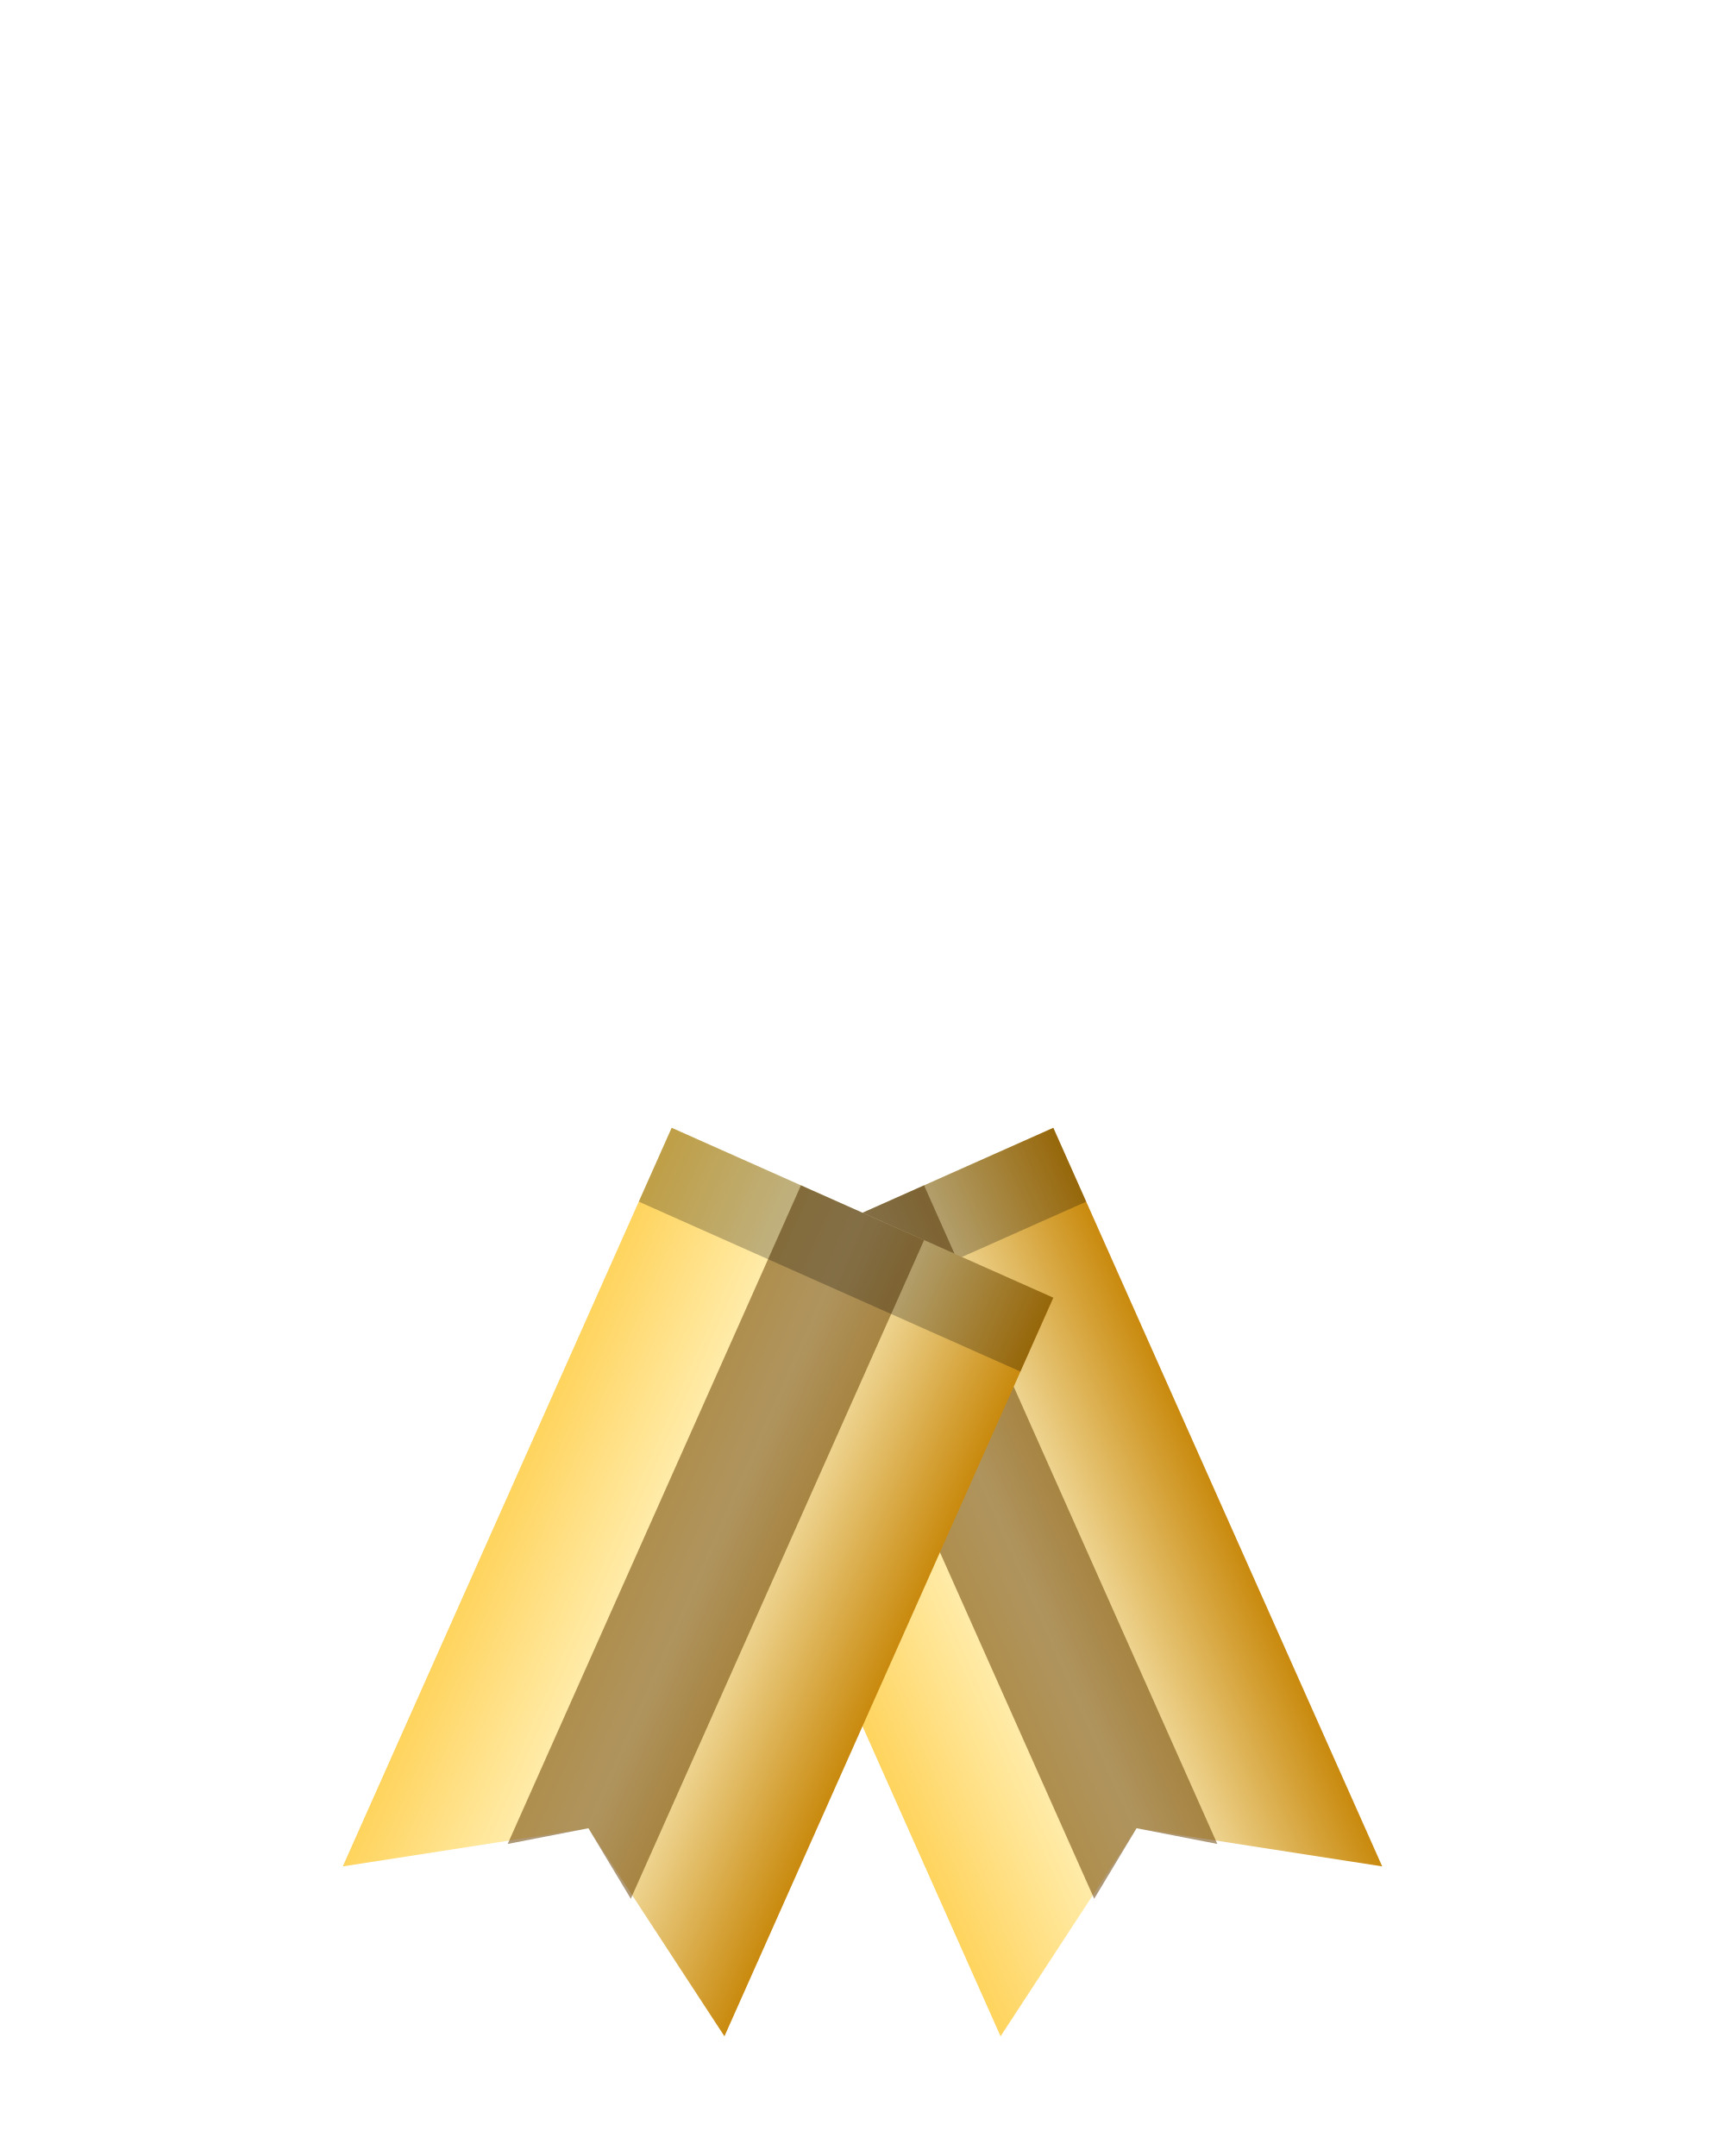
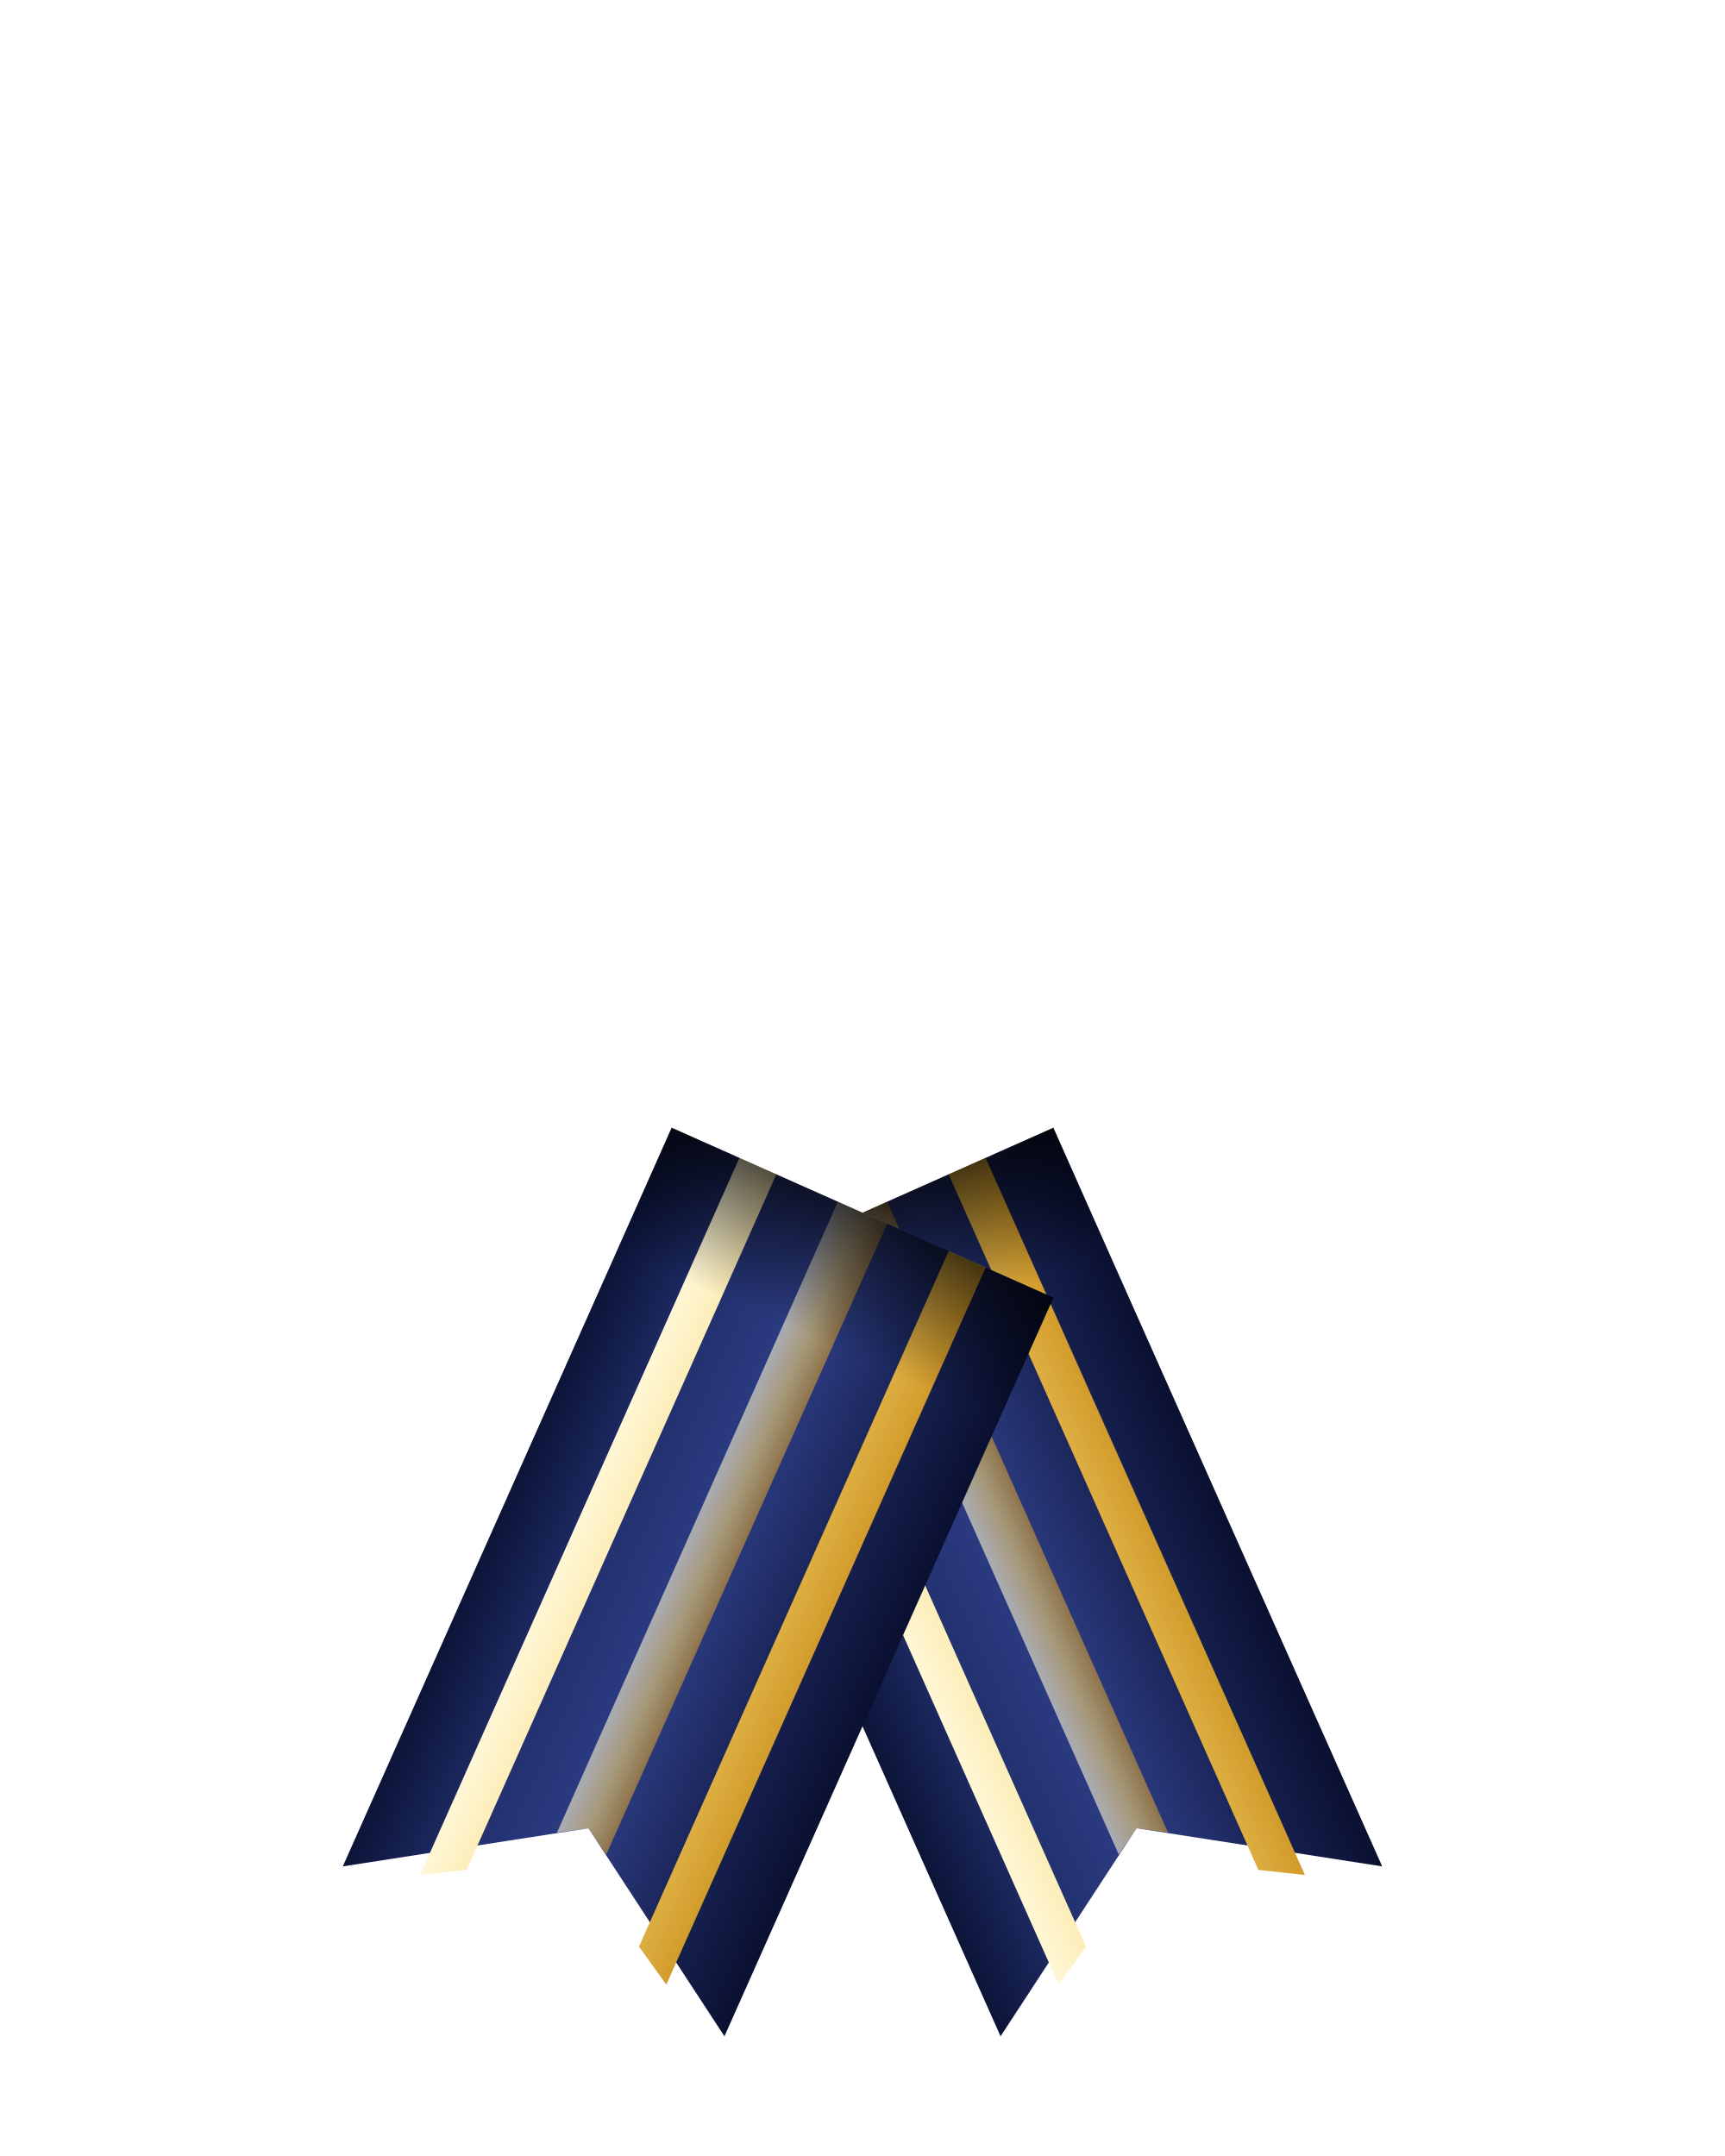
<svg xmlns="http://www.w3.org/2000/svg" viewBox="0 0 512 640">
  <defs>
    <linearGradient id="rb" x1="0" y1="0" x2="1" y2="0">
-       <stop offset="0" stop-color="#FFD45E" />
-       <stop offset="0.5" stop-color="#FFF6CC" />
-       <stop offset="1" stop-color="#C98A0E" />
+       <stop offset="0" stop-color="#0C1438" />
+       <stop offset="0.25" stop-color="#22306E" />
+       <stop offset="0.5" stop-color="#2E3E86" />
+       <stop offset="0.75" stop-color="#1A2558" />
+       <stop offset="1" stop-color="#0A1030" />
+     </linearGradient>
+     <linearGradient id="st" x1="0" y1="0" x2="1" y2="0">
+       <stop offset="0" stop-color="#FFF7D6" />
+       <stop offset="0.5" stop-color="#F7D774" />
+       <stop offset="1" stop-color="#D29C2C" />
+     </linearGradient>
+     <linearGradient id="fold" x1="0" y1="0" x2="0" y2="1">
+       <stop offset="0" stop-color="#000000" stop-opacity="0.67" />
+       <stop offset="1" stop-color="#000000" stop-opacity="0" />
    </linearGradient>
  </defs>
  <g transform="translate(256 360) rotate(-24)">
    <path d="M-62 0H62V240L0 200L-62 240z" fill="url(#rb)" />
-     <path d="M-20 0H20V214L0 200L-20 214z" fill="#6E4304" opacity="0.55" />
-     <path d="M-62 0H62V24H-62z" fill="#000" opacity=".25" />
+     <path d="M-40 0H-28V226L-40 233zM28 0H40V233L28 226z" fill="url(#st)" />
+     <path d="M-8 0H8V205L0 200L-8 205z" fill="url(#st)" opacity="0.6" />
+     <path d="M-62 0H62V40H-62z" fill="url(#fold)" />
  </g>
  <g transform="translate(256 360) rotate(24)">
    <path d="M-62 0H62V240L0 200L-62 240z" fill="url(#rb)" />
-     <path d="M-20 0H20V214L0 200L-20 214z" fill="#6E4304" opacity="0.55" />
-     <path d="M-62 0H62V24H-62z" fill="#000" opacity=".25" />
+     <path d="M-40 0H-28V226L-40 233zM28 0H40V233L28 226z" fill="url(#st)" />
+     <path d="M-8 0H8V205L0 200L-8 205z" fill="url(#st)" opacity="0.6" />
+     <path d="M-62 0H62V40H-62z" fill="url(#fold)" />
  </g>
</svg>
